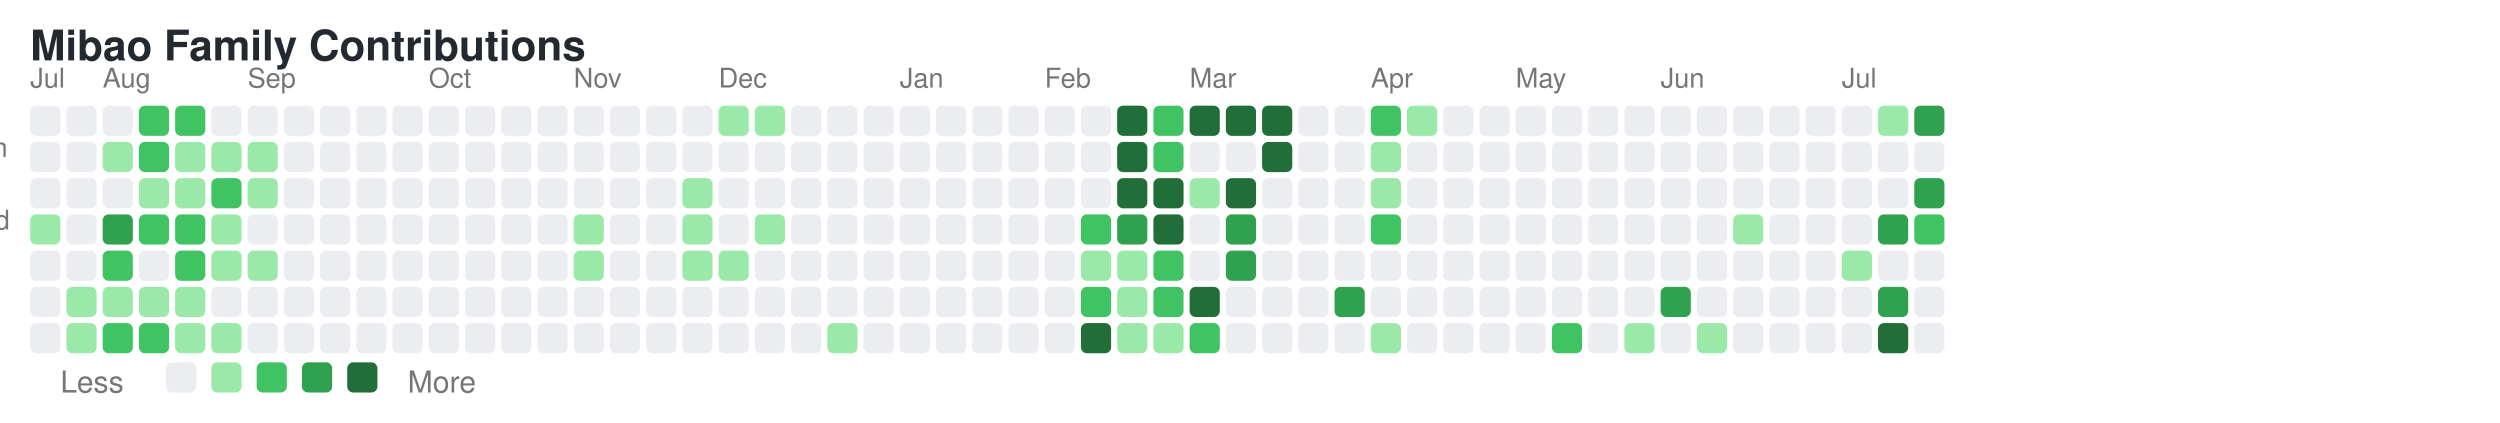
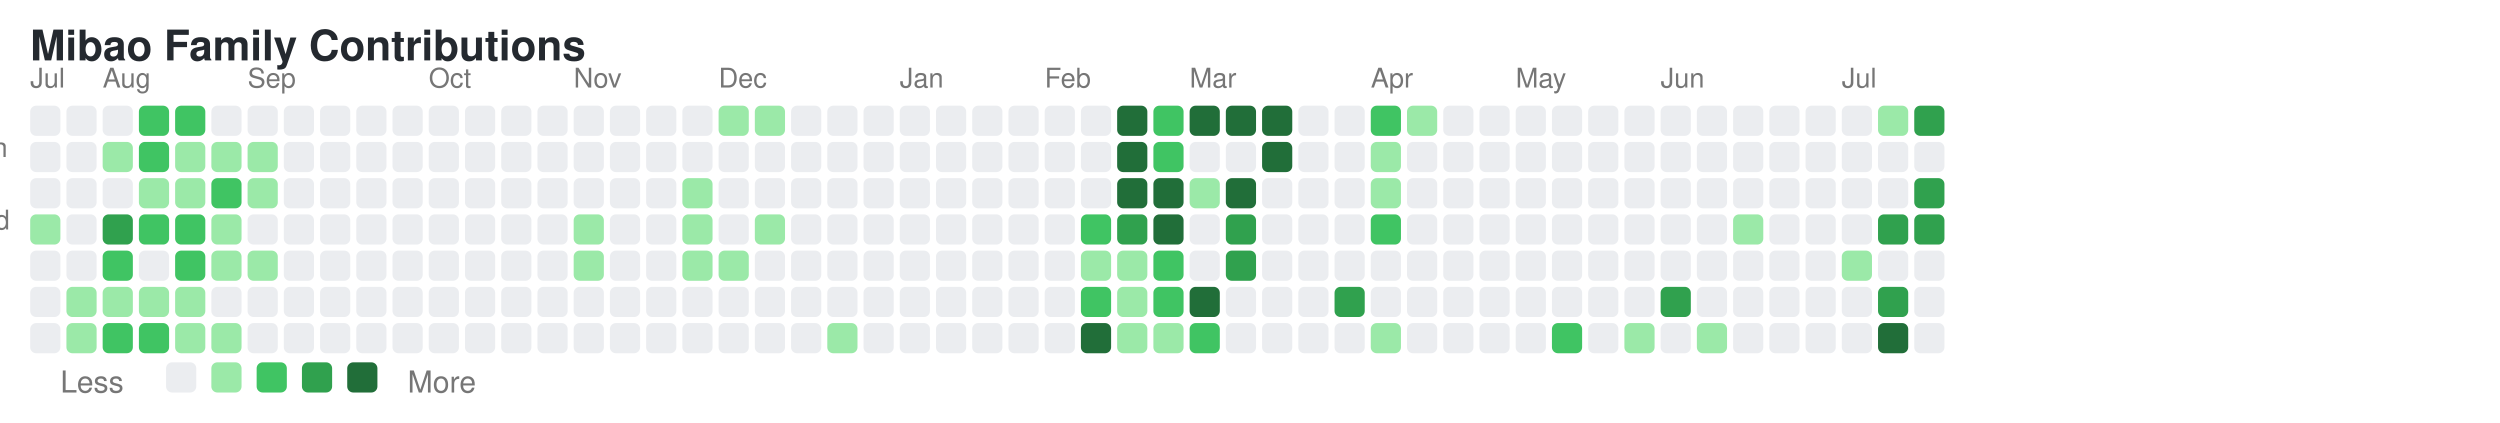
<svg xmlns="http://www.w3.org/2000/svg" width="828" height="140">
  <text x="10" y="20" font-family="-apple-system, BlinkMacSystemFont, Segoe UI, Helvetica, Arial, sans-serif" font-size="14" font-weight="600" fill="#24292f">Mibao Family Contributions</text>
  <g transform="translate(10, 35)">
    <text x="0" y="-6" font-family="-apple-system, BlinkMacSystemFont, Segoe UI, Helvetica, Arial, sans-serif" font-size="9" fill="#767676">Jul</text>
    <text x="24" y="-6" font-family="-apple-system, BlinkMacSystemFont, Segoe UI, Helvetica, Arial, sans-serif" font-size="9" fill="#767676">Aug</text>
    <text x="72" y="-6" font-family="-apple-system, BlinkMacSystemFont, Segoe UI, Helvetica, Arial, sans-serif" font-size="9" fill="#767676">Sep</text>
    <text x="132" y="-6" font-family="-apple-system, BlinkMacSystemFont, Segoe UI, Helvetica, Arial, sans-serif" font-size="9" fill="#767676">Oct</text>
    <text x="180" y="-6" font-family="-apple-system, BlinkMacSystemFont, Segoe UI, Helvetica, Arial, sans-serif" font-size="9" fill="#767676">Nov</text>
    <text x="228" y="-6" font-family="-apple-system, BlinkMacSystemFont, Segoe UI, Helvetica, Arial, sans-serif" font-size="9" fill="#767676">Dec</text>
    <text x="288" y="-6" font-family="-apple-system, BlinkMacSystemFont, Segoe UI, Helvetica, Arial, sans-serif" font-size="9" fill="#767676">Jan</text>
    <text x="336" y="-6" font-family="-apple-system, BlinkMacSystemFont, Segoe UI, Helvetica, Arial, sans-serif" font-size="9" fill="#767676">Feb</text>
    <text x="384" y="-6" font-family="-apple-system, BlinkMacSystemFont, Segoe UI, Helvetica, Arial, sans-serif" font-size="9" fill="#767676">Mar</text>
    <text x="444" y="-6" font-family="-apple-system, BlinkMacSystemFont, Segoe UI, Helvetica, Arial, sans-serif" font-size="9" fill="#767676">Apr</text>
    <text x="492" y="-6" font-family="-apple-system, BlinkMacSystemFont, Segoe UI, Helvetica, Arial, sans-serif" font-size="9" fill="#767676">May</text>
    <text x="540" y="-6" font-family="-apple-system, BlinkMacSystemFont, Segoe UI, Helvetica, Arial, sans-serif" font-size="9" fill="#767676">Jun</text>
    <text x="600" y="-6" font-family="-apple-system, BlinkMacSystemFont, Segoe UI, Helvetica, Arial, sans-serif" font-size="9" fill="#767676">Jul</text>
    <text x="-25" y="17.0" font-family="-apple-system, BlinkMacSystemFont, Segoe UI, Helvetica, Arial, sans-serif" font-size="9" fill="#767676">Mon</text>
    <text x="-25" y="41.0" font-family="-apple-system, BlinkMacSystemFont, Segoe UI, Helvetica, Arial, sans-serif" font-size="9" fill="#767676">Wed</text>
    <text x="-25" y="65.0" font-family="-apple-system, BlinkMacSystemFont, Segoe UI, Helvetica, Arial, sans-serif" font-size="9" fill="#767676">Fri</text>
    <rect x="0" y="0" width="10" height="10" fill="#ebedf0" rx="2" />
    <rect x="0" y="12" width="10" height="10" fill="#ebedf0" rx="2" />
    <rect x="0" y="24" width="10" height="10" fill="#ebedf0" rx="2" />
    <rect x="0" y="36" width="10" height="10" fill="#9be9a8" rx="2" />
    <rect x="0" y="48" width="10" height="10" fill="#ebedf0" rx="2" />
    <rect x="0" y="60" width="10" height="10" fill="#ebedf0" rx="2" />
    <rect x="0" y="72" width="10" height="10" fill="#ebedf0" rx="2" />
    <rect x="12" y="0" width="10" height="10" fill="#ebedf0" rx="2" />
    <rect x="12" y="12" width="10" height="10" fill="#ebedf0" rx="2" />
    <rect x="12" y="24" width="10" height="10" fill="#ebedf0" rx="2" />
    <rect x="12" y="36" width="10" height="10" fill="#ebedf0" rx="2" />
    <rect x="12" y="48" width="10" height="10" fill="#ebedf0" rx="2" />
    <rect x="12" y="60" width="10" height="10" fill="#9be9a8" rx="2" />
    <rect x="12" y="72" width="10" height="10" fill="#9be9a8" rx="2" />
    <rect x="24" y="0" width="10" height="10" fill="#ebedf0" rx="2" />
    <rect x="24" y="12" width="10" height="10" fill="#9be9a8" rx="2" />
    <rect x="24" y="24" width="10" height="10" fill="#ebedf0" rx="2" />
    <rect x="24" y="36" width="10" height="10" fill="#30a14e" rx="2" />
    <rect x="24" y="48" width="10" height="10" fill="#40c463" rx="2" />
    <rect x="24" y="60" width="10" height="10" fill="#9be9a8" rx="2" />
    <rect x="24" y="72" width="10" height="10" fill="#40c463" rx="2" />
    <rect x="36" y="0" width="10" height="10" fill="#40c463" rx="2" />
    <rect x="36" y="12" width="10" height="10" fill="#40c463" rx="2" />
    <rect x="36" y="24" width="10" height="10" fill="#9be9a8" rx="2" />
    <rect x="36" y="36" width="10" height="10" fill="#40c463" rx="2" />
    <rect x="36" y="48" width="10" height="10" fill="#ebedf0" rx="2" />
    <rect x="36" y="60" width="10" height="10" fill="#9be9a8" rx="2" />
    <rect x="36" y="72" width="10" height="10" fill="#40c463" rx="2" />
    <rect x="48" y="0" width="10" height="10" fill="#40c463" rx="2" />
    <rect x="48" y="12" width="10" height="10" fill="#9be9a8" rx="2" />
    <rect x="48" y="24" width="10" height="10" fill="#9be9a8" rx="2" />
    <rect x="48" y="36" width="10" height="10" fill="#40c463" rx="2" />
    <rect x="48" y="48" width="10" height="10" fill="#40c463" rx="2" />
    <rect x="48" y="60" width="10" height="10" fill="#9be9a8" rx="2" />
    <rect x="48" y="72" width="10" height="10" fill="#9be9a8" rx="2" />
    <rect x="60" y="0" width="10" height="10" fill="#ebedf0" rx="2" />
    <rect x="60" y="12" width="10" height="10" fill="#9be9a8" rx="2" />
    <rect x="60" y="24" width="10" height="10" fill="#40c463" rx="2" />
    <rect x="60" y="36" width="10" height="10" fill="#9be9a8" rx="2" />
    <rect x="60" y="48" width="10" height="10" fill="#9be9a8" rx="2" />
    <rect x="60" y="60" width="10" height="10" fill="#ebedf0" rx="2" />
    <rect x="60" y="72" width="10" height="10" fill="#9be9a8" rx="2" />
    <rect x="72" y="0" width="10" height="10" fill="#ebedf0" rx="2" />
    <rect x="72" y="12" width="10" height="10" fill="#9be9a8" rx="2" />
    <rect x="72" y="24" width="10" height="10" fill="#9be9a8" rx="2" />
    <rect x="72" y="36" width="10" height="10" fill="#ebedf0" rx="2" />
    <rect x="72" y="48" width="10" height="10" fill="#9be9a8" rx="2" />
    <rect x="72" y="60" width="10" height="10" fill="#ebedf0" rx="2" />
    <rect x="72" y="72" width="10" height="10" fill="#ebedf0" rx="2" />
    <rect x="84" y="0" width="10" height="10" fill="#ebedf0" rx="2" />
    <rect x="84" y="12" width="10" height="10" fill="#ebedf0" rx="2" />
    <rect x="84" y="24" width="10" height="10" fill="#ebedf0" rx="2" />
    <rect x="84" y="36" width="10" height="10" fill="#ebedf0" rx="2" />
    <rect x="84" y="48" width="10" height="10" fill="#ebedf0" rx="2" />
    <rect x="84" y="60" width="10" height="10" fill="#ebedf0" rx="2" />
    <rect x="84" y="72" width="10" height="10" fill="#ebedf0" rx="2" />
    <rect x="96" y="0" width="10" height="10" fill="#ebedf0" rx="2" />
    <rect x="96" y="12" width="10" height="10" fill="#ebedf0" rx="2" />
    <rect x="96" y="24" width="10" height="10" fill="#ebedf0" rx="2" />
    <rect x="96" y="36" width="10" height="10" fill="#ebedf0" rx="2" />
    <rect x="96" y="48" width="10" height="10" fill="#ebedf0" rx="2" />
    <rect x="96" y="60" width="10" height="10" fill="#ebedf0" rx="2" />
    <rect x="96" y="72" width="10" height="10" fill="#ebedf0" rx="2" />
    <rect x="108" y="0" width="10" height="10" fill="#ebedf0" rx="2" />
    <rect x="108" y="12" width="10" height="10" fill="#ebedf0" rx="2" />
    <rect x="108" y="24" width="10" height="10" fill="#ebedf0" rx="2" />
    <rect x="108" y="36" width="10" height="10" fill="#ebedf0" rx="2" />
    <rect x="108" y="48" width="10" height="10" fill="#ebedf0" rx="2" />
    <rect x="108" y="60" width="10" height="10" fill="#ebedf0" rx="2" />
    <rect x="108" y="72" width="10" height="10" fill="#ebedf0" rx="2" />
    <rect x="120" y="0" width="10" height="10" fill="#ebedf0" rx="2" />
    <rect x="120" y="12" width="10" height="10" fill="#ebedf0" rx="2" />
    <rect x="120" y="24" width="10" height="10" fill="#ebedf0" rx="2" />
    <rect x="120" y="36" width="10" height="10" fill="#ebedf0" rx="2" />
    <rect x="120" y="48" width="10" height="10" fill="#ebedf0" rx="2" />
    <rect x="120" y="60" width="10" height="10" fill="#ebedf0" rx="2" />
    <rect x="120" y="72" width="10" height="10" fill="#ebedf0" rx="2" />
    <rect x="132" y="0" width="10" height="10" fill="#ebedf0" rx="2" />
    <rect x="132" y="12" width="10" height="10" fill="#ebedf0" rx="2" />
    <rect x="132" y="24" width="10" height="10" fill="#ebedf0" rx="2" />
    <rect x="132" y="36" width="10" height="10" fill="#ebedf0" rx="2" />
    <rect x="132" y="48" width="10" height="10" fill="#ebedf0" rx="2" />
    <rect x="132" y="60" width="10" height="10" fill="#ebedf0" rx="2" />
    <rect x="132" y="72" width="10" height="10" fill="#ebedf0" rx="2" />
    <rect x="144" y="0" width="10" height="10" fill="#ebedf0" rx="2" />
    <rect x="144" y="12" width="10" height="10" fill="#ebedf0" rx="2" />
    <rect x="144" y="24" width="10" height="10" fill="#ebedf0" rx="2" />
    <rect x="144" y="36" width="10" height="10" fill="#ebedf0" rx="2" />
    <rect x="144" y="48" width="10" height="10" fill="#ebedf0" rx="2" />
    <rect x="144" y="60" width="10" height="10" fill="#ebedf0" rx="2" />
    <rect x="144" y="72" width="10" height="10" fill="#ebedf0" rx="2" />
    <rect x="156" y="0" width="10" height="10" fill="#ebedf0" rx="2" />
    <rect x="156" y="12" width="10" height="10" fill="#ebedf0" rx="2" />
    <rect x="156" y="24" width="10" height="10" fill="#ebedf0" rx="2" />
    <rect x="156" y="36" width="10" height="10" fill="#ebedf0" rx="2" />
    <rect x="156" y="48" width="10" height="10" fill="#ebedf0" rx="2" />
    <rect x="156" y="60" width="10" height="10" fill="#ebedf0" rx="2" />
    <rect x="156" y="72" width="10" height="10" fill="#ebedf0" rx="2" />
    <rect x="168" y="0" width="10" height="10" fill="#ebedf0" rx="2" />
    <rect x="168" y="12" width="10" height="10" fill="#ebedf0" rx="2" />
    <rect x="168" y="24" width="10" height="10" fill="#ebedf0" rx="2" />
    <rect x="168" y="36" width="10" height="10" fill="#ebedf0" rx="2" />
    <rect x="168" y="48" width="10" height="10" fill="#ebedf0" rx="2" />
    <rect x="168" y="60" width="10" height="10" fill="#ebedf0" rx="2" />
    <rect x="168" y="72" width="10" height="10" fill="#ebedf0" rx="2" />
    <rect x="180" y="0" width="10" height="10" fill="#ebedf0" rx="2" />
    <rect x="180" y="12" width="10" height="10" fill="#ebedf0" rx="2" />
    <rect x="180" y="24" width="10" height="10" fill="#ebedf0" rx="2" />
    <rect x="180" y="36" width="10" height="10" fill="#9be9a8" rx="2" />
    <rect x="180" y="48" width="10" height="10" fill="#9be9a8" rx="2" />
    <rect x="180" y="60" width="10" height="10" fill="#ebedf0" rx="2" />
    <rect x="180" y="72" width="10" height="10" fill="#ebedf0" rx="2" />
    <rect x="192" y="0" width="10" height="10" fill="#ebedf0" rx="2" />
    <rect x="192" y="12" width="10" height="10" fill="#ebedf0" rx="2" />
    <rect x="192" y="24" width="10" height="10" fill="#ebedf0" rx="2" />
    <rect x="192" y="36" width="10" height="10" fill="#ebedf0" rx="2" />
    <rect x="192" y="48" width="10" height="10" fill="#ebedf0" rx="2" />
    <rect x="192" y="60" width="10" height="10" fill="#ebedf0" rx="2" />
    <rect x="192" y="72" width="10" height="10" fill="#ebedf0" rx="2" />
    <rect x="204" y="0" width="10" height="10" fill="#ebedf0" rx="2" />
    <rect x="204" y="12" width="10" height="10" fill="#ebedf0" rx="2" />
    <rect x="204" y="24" width="10" height="10" fill="#ebedf0" rx="2" />
    <rect x="204" y="36" width="10" height="10" fill="#ebedf0" rx="2" />
    <rect x="204" y="48" width="10" height="10" fill="#ebedf0" rx="2" />
    <rect x="204" y="60" width="10" height="10" fill="#ebedf0" rx="2" />
    <rect x="204" y="72" width="10" height="10" fill="#ebedf0" rx="2" />
    <rect x="216" y="0" width="10" height="10" fill="#ebedf0" rx="2" />
    <rect x="216" y="12" width="10" height="10" fill="#ebedf0" rx="2" />
    <rect x="216" y="24" width="10" height="10" fill="#9be9a8" rx="2" />
    <rect x="216" y="36" width="10" height="10" fill="#9be9a8" rx="2" />
    <rect x="216" y="48" width="10" height="10" fill="#9be9a8" rx="2" />
    <rect x="216" y="60" width="10" height="10" fill="#ebedf0" rx="2" />
    <rect x="216" y="72" width="10" height="10" fill="#ebedf0" rx="2" />
    <rect x="228" y="0" width="10" height="10" fill="#9be9a8" rx="2" />
    <rect x="228" y="12" width="10" height="10" fill="#ebedf0" rx="2" />
    <rect x="228" y="24" width="10" height="10" fill="#ebedf0" rx="2" />
    <rect x="228" y="36" width="10" height="10" fill="#ebedf0" rx="2" />
    <rect x="228" y="48" width="10" height="10" fill="#9be9a8" rx="2" />
    <rect x="228" y="60" width="10" height="10" fill="#ebedf0" rx="2" />
    <rect x="228" y="72" width="10" height="10" fill="#ebedf0" rx="2" />
    <rect x="240" y="0" width="10" height="10" fill="#9be9a8" rx="2" />
    <rect x="240" y="12" width="10" height="10" fill="#ebedf0" rx="2" />
    <rect x="240" y="24" width="10" height="10" fill="#ebedf0" rx="2" />
    <rect x="240" y="36" width="10" height="10" fill="#9be9a8" rx="2" />
    <rect x="240" y="48" width="10" height="10" fill="#ebedf0" rx="2" />
    <rect x="240" y="60" width="10" height="10" fill="#ebedf0" rx="2" />
    <rect x="240" y="72" width="10" height="10" fill="#ebedf0" rx="2" />
    <rect x="252" y="0" width="10" height="10" fill="#ebedf0" rx="2" />
    <rect x="252" y="12" width="10" height="10" fill="#ebedf0" rx="2" />
    <rect x="252" y="24" width="10" height="10" fill="#ebedf0" rx="2" />
    <rect x="252" y="36" width="10" height="10" fill="#ebedf0" rx="2" />
    <rect x="252" y="48" width="10" height="10" fill="#ebedf0" rx="2" />
    <rect x="252" y="60" width="10" height="10" fill="#ebedf0" rx="2" />
    <rect x="252" y="72" width="10" height="10" fill="#ebedf0" rx="2" />
    <rect x="264" y="0" width="10" height="10" fill="#ebedf0" rx="2" />
    <rect x="264" y="12" width="10" height="10" fill="#ebedf0" rx="2" />
    <rect x="264" y="24" width="10" height="10" fill="#ebedf0" rx="2" />
    <rect x="264" y="36" width="10" height="10" fill="#ebedf0" rx="2" />
    <rect x="264" y="48" width="10" height="10" fill="#ebedf0" rx="2" />
    <rect x="264" y="60" width="10" height="10" fill="#ebedf0" rx="2" />
    <rect x="264" y="72" width="10" height="10" fill="#9be9a8" rx="2" />
    <rect x="276" y="0" width="10" height="10" fill="#ebedf0" rx="2" />
    <rect x="276" y="12" width="10" height="10" fill="#ebedf0" rx="2" />
    <rect x="276" y="24" width="10" height="10" fill="#ebedf0" rx="2" />
    <rect x="276" y="36" width="10" height="10" fill="#ebedf0" rx="2" />
    <rect x="276" y="48" width="10" height="10" fill="#ebedf0" rx="2" />
    <rect x="276" y="60" width="10" height="10" fill="#ebedf0" rx="2" />
    <rect x="276" y="72" width="10" height="10" fill="#ebedf0" rx="2" />
    <rect x="288" y="0" width="10" height="10" fill="#ebedf0" rx="2" />
    <rect x="288" y="12" width="10" height="10" fill="#ebedf0" rx="2" />
    <rect x="288" y="24" width="10" height="10" fill="#ebedf0" rx="2" />
    <rect x="288" y="36" width="10" height="10" fill="#ebedf0" rx="2" />
    <rect x="288" y="48" width="10" height="10" fill="#ebedf0" rx="2" />
    <rect x="288" y="60" width="10" height="10" fill="#ebedf0" rx="2" />
    <rect x="288" y="72" width="10" height="10" fill="#ebedf0" rx="2" />
    <rect x="300" y="0" width="10" height="10" fill="#ebedf0" rx="2" />
    <rect x="300" y="12" width="10" height="10" fill="#ebedf0" rx="2" />
    <rect x="300" y="24" width="10" height="10" fill="#ebedf0" rx="2" />
    <rect x="300" y="36" width="10" height="10" fill="#ebedf0" rx="2" />
    <rect x="300" y="48" width="10" height="10" fill="#ebedf0" rx="2" />
    <rect x="300" y="60" width="10" height="10" fill="#ebedf0" rx="2" />
    <rect x="300" y="72" width="10" height="10" fill="#ebedf0" rx="2" />
    <rect x="312" y="0" width="10" height="10" fill="#ebedf0" rx="2" />
    <rect x="312" y="12" width="10" height="10" fill="#ebedf0" rx="2" />
    <rect x="312" y="24" width="10" height="10" fill="#ebedf0" rx="2" />
    <rect x="312" y="36" width="10" height="10" fill="#ebedf0" rx="2" />
    <rect x="312" y="48" width="10" height="10" fill="#ebedf0" rx="2" />
    <rect x="312" y="60" width="10" height="10" fill="#ebedf0" rx="2" />
    <rect x="312" y="72" width="10" height="10" fill="#ebedf0" rx="2" />
    <rect x="324" y="0" width="10" height="10" fill="#ebedf0" rx="2" />
    <rect x="324" y="12" width="10" height="10" fill="#ebedf0" rx="2" />
    <rect x="324" y="24" width="10" height="10" fill="#ebedf0" rx="2" />
    <rect x="324" y="36" width="10" height="10" fill="#ebedf0" rx="2" />
    <rect x="324" y="48" width="10" height="10" fill="#ebedf0" rx="2" />
    <rect x="324" y="60" width="10" height="10" fill="#ebedf0" rx="2" />
    <rect x="324" y="72" width="10" height="10" fill="#ebedf0" rx="2" />
    <rect x="336" y="0" width="10" height="10" fill="#ebedf0" rx="2" />
    <rect x="336" y="12" width="10" height="10" fill="#ebedf0" rx="2" />
    <rect x="336" y="24" width="10" height="10" fill="#ebedf0" rx="2" />
    <rect x="336" y="36" width="10" height="10" fill="#ebedf0" rx="2" />
    <rect x="336" y="48" width="10" height="10" fill="#ebedf0" rx="2" />
    <rect x="336" y="60" width="10" height="10" fill="#ebedf0" rx="2" />
    <rect x="336" y="72" width="10" height="10" fill="#ebedf0" rx="2" />
    <rect x="348" y="0" width="10" height="10" fill="#ebedf0" rx="2" />
    <rect x="348" y="12" width="10" height="10" fill="#ebedf0" rx="2" />
    <rect x="348" y="24" width="10" height="10" fill="#ebedf0" rx="2" />
    <rect x="348" y="36" width="10" height="10" fill="#40c463" rx="2" />
    <rect x="348" y="48" width="10" height="10" fill="#9be9a8" rx="2" />
    <rect x="348" y="60" width="10" height="10" fill="#40c463" rx="2" />
    <rect x="348" y="72" width="10" height="10" fill="#216e39" rx="2" />
    <rect x="360" y="0" width="10" height="10" fill="#216e39" rx="2" />
    <rect x="360" y="12" width="10" height="10" fill="#216e39" rx="2" />
    <rect x="360" y="24" width="10" height="10" fill="#216e39" rx="2" />
    <rect x="360" y="36" width="10" height="10" fill="#30a14e" rx="2" />
    <rect x="360" y="48" width="10" height="10" fill="#9be9a8" rx="2" />
    <rect x="360" y="60" width="10" height="10" fill="#9be9a8" rx="2" />
    <rect x="360" y="72" width="10" height="10" fill="#9be9a8" rx="2" />
    <rect x="372" y="0" width="10" height="10" fill="#40c463" rx="2" />
    <rect x="372" y="12" width="10" height="10" fill="#40c463" rx="2" />
    <rect x="372" y="24" width="10" height="10" fill="#216e39" rx="2" />
    <rect x="372" y="36" width="10" height="10" fill="#216e39" rx="2" />
    <rect x="372" y="48" width="10" height="10" fill="#40c463" rx="2" />
    <rect x="372" y="60" width="10" height="10" fill="#40c463" rx="2" />
    <rect x="372" y="72" width="10" height="10" fill="#9be9a8" rx="2" />
    <rect x="384" y="0" width="10" height="10" fill="#216e39" rx="2" />
    <rect x="384" y="12" width="10" height="10" fill="#ebedf0" rx="2" />
    <rect x="384" y="24" width="10" height="10" fill="#9be9a8" rx="2" />
    <rect x="384" y="36" width="10" height="10" fill="#ebedf0" rx="2" />
    <rect x="384" y="48" width="10" height="10" fill="#ebedf0" rx="2" />
    <rect x="384" y="60" width="10" height="10" fill="#216e39" rx="2" />
    <rect x="384" y="72" width="10" height="10" fill="#40c463" rx="2" />
    <rect x="396" y="0" width="10" height="10" fill="#216e39" rx="2" />
    <rect x="396" y="12" width="10" height="10" fill="#ebedf0" rx="2" />
    <rect x="396" y="24" width="10" height="10" fill="#216e39" rx="2" />
    <rect x="396" y="36" width="10" height="10" fill="#30a14e" rx="2" />
    <rect x="396" y="48" width="10" height="10" fill="#30a14e" rx="2" />
    <rect x="396" y="60" width="10" height="10" fill="#ebedf0" rx="2" />
    <rect x="396" y="72" width="10" height="10" fill="#ebedf0" rx="2" />
    <rect x="408" y="0" width="10" height="10" fill="#216e39" rx="2" />
    <rect x="408" y="12" width="10" height="10" fill="#216e39" rx="2" />
    <rect x="408" y="24" width="10" height="10" fill="#ebedf0" rx="2" />
    <rect x="408" y="36" width="10" height="10" fill="#ebedf0" rx="2" />
    <rect x="408" y="48" width="10" height="10" fill="#ebedf0" rx="2" />
    <rect x="408" y="60" width="10" height="10" fill="#ebedf0" rx="2" />
    <rect x="408" y="72" width="10" height="10" fill="#ebedf0" rx="2" />
    <rect x="420" y="0" width="10" height="10" fill="#ebedf0" rx="2" />
    <rect x="420" y="12" width="10" height="10" fill="#ebedf0" rx="2" />
    <rect x="420" y="24" width="10" height="10" fill="#ebedf0" rx="2" />
    <rect x="420" y="36" width="10" height="10" fill="#ebedf0" rx="2" />
    <rect x="420" y="48" width="10" height="10" fill="#ebedf0" rx="2" />
    <rect x="420" y="60" width="10" height="10" fill="#ebedf0" rx="2" />
    <rect x="420" y="72" width="10" height="10" fill="#ebedf0" rx="2" />
    <rect x="432" y="0" width="10" height="10" fill="#ebedf0" rx="2" />
    <rect x="432" y="12" width="10" height="10" fill="#ebedf0" rx="2" />
    <rect x="432" y="24" width="10" height="10" fill="#ebedf0" rx="2" />
    <rect x="432" y="36" width="10" height="10" fill="#ebedf0" rx="2" />
    <rect x="432" y="48" width="10" height="10" fill="#ebedf0" rx="2" />
    <rect x="432" y="60" width="10" height="10" fill="#30a14e" rx="2" />
    <rect x="432" y="72" width="10" height="10" fill="#ebedf0" rx="2" />
    <rect x="444" y="0" width="10" height="10" fill="#40c463" rx="2" />
    <rect x="444" y="12" width="10" height="10" fill="#9be9a8" rx="2" />
    <rect x="444" y="24" width="10" height="10" fill="#9be9a8" rx="2" />
    <rect x="444" y="36" width="10" height="10" fill="#40c463" rx="2" />
    <rect x="444" y="48" width="10" height="10" fill="#ebedf0" rx="2" />
    <rect x="444" y="60" width="10" height="10" fill="#ebedf0" rx="2" />
    <rect x="444" y="72" width="10" height="10" fill="#9be9a8" rx="2" />
    <rect x="456" y="0" width="10" height="10" fill="#9be9a8" rx="2" />
    <rect x="456" y="12" width="10" height="10" fill="#ebedf0" rx="2" />
    <rect x="456" y="24" width="10" height="10" fill="#ebedf0" rx="2" />
    <rect x="456" y="36" width="10" height="10" fill="#ebedf0" rx="2" />
    <rect x="456" y="48" width="10" height="10" fill="#ebedf0" rx="2" />
    <rect x="456" y="60" width="10" height="10" fill="#ebedf0" rx="2" />
    <rect x="456" y="72" width="10" height="10" fill="#ebedf0" rx="2" />
    <rect x="468" y="0" width="10" height="10" fill="#ebedf0" rx="2" />
    <rect x="468" y="12" width="10" height="10" fill="#ebedf0" rx="2" />
    <rect x="468" y="24" width="10" height="10" fill="#ebedf0" rx="2" />
    <rect x="468" y="36" width="10" height="10" fill="#ebedf0" rx="2" />
    <rect x="468" y="48" width="10" height="10" fill="#ebedf0" rx="2" />
    <rect x="468" y="60" width="10" height="10" fill="#ebedf0" rx="2" />
    <rect x="468" y="72" width="10" height="10" fill="#ebedf0" rx="2" />
    <rect x="480" y="0" width="10" height="10" fill="#ebedf0" rx="2" />
    <rect x="480" y="12" width="10" height="10" fill="#ebedf0" rx="2" />
    <rect x="480" y="24" width="10" height="10" fill="#ebedf0" rx="2" />
    <rect x="480" y="36" width="10" height="10" fill="#ebedf0" rx="2" />
    <rect x="480" y="48" width="10" height="10" fill="#ebedf0" rx="2" />
    <rect x="480" y="60" width="10" height="10" fill="#ebedf0" rx="2" />
    <rect x="480" y="72" width="10" height="10" fill="#ebedf0" rx="2" />
    <rect x="492" y="0" width="10" height="10" fill="#ebedf0" rx="2" />
    <rect x="492" y="12" width="10" height="10" fill="#ebedf0" rx="2" />
    <rect x="492" y="24" width="10" height="10" fill="#ebedf0" rx="2" />
    <rect x="492" y="36" width="10" height="10" fill="#ebedf0" rx="2" />
    <rect x="492" y="48" width="10" height="10" fill="#ebedf0" rx="2" />
    <rect x="492" y="60" width="10" height="10" fill="#ebedf0" rx="2" />
    <rect x="492" y="72" width="10" height="10" fill="#ebedf0" rx="2" />
    <rect x="504" y="0" width="10" height="10" fill="#ebedf0" rx="2" />
    <rect x="504" y="12" width="10" height="10" fill="#ebedf0" rx="2" />
    <rect x="504" y="24" width="10" height="10" fill="#ebedf0" rx="2" />
    <rect x="504" y="36" width="10" height="10" fill="#ebedf0" rx="2" />
    <rect x="504" y="48" width="10" height="10" fill="#ebedf0" rx="2" />
    <rect x="504" y="60" width="10" height="10" fill="#ebedf0" rx="2" />
    <rect x="504" y="72" width="10" height="10" fill="#40c463" rx="2" />
    <rect x="516" y="0" width="10" height="10" fill="#ebedf0" rx="2" />
    <rect x="516" y="12" width="10" height="10" fill="#ebedf0" rx="2" />
    <rect x="516" y="24" width="10" height="10" fill="#ebedf0" rx="2" />
    <rect x="516" y="36" width="10" height="10" fill="#ebedf0" rx="2" />
    <rect x="516" y="48" width="10" height="10" fill="#ebedf0" rx="2" />
    <rect x="516" y="60" width="10" height="10" fill="#ebedf0" rx="2" />
    <rect x="516" y="72" width="10" height="10" fill="#ebedf0" rx="2" />
    <rect x="528" y="0" width="10" height="10" fill="#ebedf0" rx="2" />
    <rect x="528" y="12" width="10" height="10" fill="#ebedf0" rx="2" />
    <rect x="528" y="24" width="10" height="10" fill="#ebedf0" rx="2" />
    <rect x="528" y="36" width="10" height="10" fill="#ebedf0" rx="2" />
    <rect x="528" y="48" width="10" height="10" fill="#ebedf0" rx="2" />
    <rect x="528" y="60" width="10" height="10" fill="#ebedf0" rx="2" />
    <rect x="528" y="72" width="10" height="10" fill="#9be9a8" rx="2" />
    <rect x="540" y="0" width="10" height="10" fill="#ebedf0" rx="2" />
    <rect x="540" y="12" width="10" height="10" fill="#ebedf0" rx="2" />
    <rect x="540" y="24" width="10" height="10" fill="#ebedf0" rx="2" />
    <rect x="540" y="36" width="10" height="10" fill="#ebedf0" rx="2" />
    <rect x="540" y="48" width="10" height="10" fill="#ebedf0" rx="2" />
    <rect x="540" y="60" width="10" height="10" fill="#30a14e" rx="2" />
    <rect x="540" y="72" width="10" height="10" fill="#ebedf0" rx="2" />
    <rect x="552" y="0" width="10" height="10" fill="#ebedf0" rx="2" />
    <rect x="552" y="12" width="10" height="10" fill="#ebedf0" rx="2" />
    <rect x="552" y="24" width="10" height="10" fill="#ebedf0" rx="2" />
    <rect x="552" y="36" width="10" height="10" fill="#ebedf0" rx="2" />
    <rect x="552" y="48" width="10" height="10" fill="#ebedf0" rx="2" />
    <rect x="552" y="60" width="10" height="10" fill="#ebedf0" rx="2" />
    <rect x="552" y="72" width="10" height="10" fill="#9be9a8" rx="2" />
    <rect x="564" y="0" width="10" height="10" fill="#ebedf0" rx="2" />
    <rect x="564" y="12" width="10" height="10" fill="#ebedf0" rx="2" />
    <rect x="564" y="24" width="10" height="10" fill="#ebedf0" rx="2" />
    <rect x="564" y="36" width="10" height="10" fill="#9be9a8" rx="2" />
    <rect x="564" y="48" width="10" height="10" fill="#ebedf0" rx="2" />
    <rect x="564" y="60" width="10" height="10" fill="#ebedf0" rx="2" />
    <rect x="564" y="72" width="10" height="10" fill="#ebedf0" rx="2" />
    <rect x="576" y="0" width="10" height="10" fill="#ebedf0" rx="2" />
    <rect x="576" y="12" width="10" height="10" fill="#ebedf0" rx="2" />
    <rect x="576" y="24" width="10" height="10" fill="#ebedf0" rx="2" />
    <rect x="576" y="36" width="10" height="10" fill="#ebedf0" rx="2" />
    <rect x="576" y="48" width="10" height="10" fill="#ebedf0" rx="2" />
    <rect x="576" y="60" width="10" height="10" fill="#ebedf0" rx="2" />
    <rect x="576" y="72" width="10" height="10" fill="#ebedf0" rx="2" />
    <rect x="588" y="0" width="10" height="10" fill="#ebedf0" rx="2" />
    <rect x="588" y="12" width="10" height="10" fill="#ebedf0" rx="2" />
    <rect x="588" y="24" width="10" height="10" fill="#ebedf0" rx="2" />
    <rect x="588" y="36" width="10" height="10" fill="#ebedf0" rx="2" />
    <rect x="588" y="48" width="10" height="10" fill="#ebedf0" rx="2" />
    <rect x="588" y="60" width="10" height="10" fill="#ebedf0" rx="2" />
    <rect x="588" y="72" width="10" height="10" fill="#ebedf0" rx="2" />
    <rect x="600" y="0" width="10" height="10" fill="#ebedf0" rx="2" />
    <rect x="600" y="12" width="10" height="10" fill="#ebedf0" rx="2" />
    <rect x="600" y="24" width="10" height="10" fill="#ebedf0" rx="2" />
    <rect x="600" y="36" width="10" height="10" fill="#ebedf0" rx="2" />
    <rect x="600" y="48" width="10" height="10" fill="#9be9a8" rx="2" />
    <rect x="600" y="60" width="10" height="10" fill="#ebedf0" rx="2" />
    <rect x="600" y="72" width="10" height="10" fill="#ebedf0" rx="2" />
    <rect x="612" y="0" width="10" height="10" fill="#9be9a8" rx="2" />
    <rect x="612" y="12" width="10" height="10" fill="#ebedf0" rx="2" />
    <rect x="612" y="24" width="10" height="10" fill="#ebedf0" rx="2" />
    <rect x="612" y="36" width="10" height="10" fill="#30a14e" rx="2" />
    <rect x="612" y="48" width="10" height="10" fill="#ebedf0" rx="2" />
    <rect x="612" y="60" width="10" height="10" fill="#30a14e" rx="2" />
    <rect x="612" y="72" width="10" height="10" fill="#216e39" rx="2" />
    <rect x="624" y="0" width="10" height="10" fill="#30a14e" rx="2" />
    <rect x="624" y="12" width="10" height="10" fill="#ebedf0" rx="2" />
    <rect x="624" y="24" width="10" height="10" fill="#30a14e" rx="2" />
-     <rect x="624" y="36" width="10" height="10" fill="#40c463" rx="2" />
+     <rect x="624" y="36" width="10" height="10" fill="#30a14e" rx="2" />
    <rect x="624" y="48" width="10" height="10" fill="#ebedf0" rx="2" />
    <rect x="624" y="60" width="10" height="10" fill="#ebedf0" rx="2" />
    <rect x="624" y="72" width="10" height="10" fill="#ebedf0" rx="2" />
    <text x="10" y="95" font-family="-apple-system, BlinkMacSystemFont, Segoe UI, Helvetica, Arial, sans-serif" font-size="10" fill="#767676">Less</text>
    <rect x="45" y="85" width="10" height="10" fill="#ebedf0" rx="2" />
    <rect x="60" y="85" width="10" height="10" fill="#9be9a8" rx="2" />
    <rect x="75" y="85" width="10" height="10" fill="#40c463" rx="2" />
    <rect x="90" y="85" width="10" height="10" fill="#30a14e" rx="2" />
    <rect x="105" y="85" width="10" height="10" fill="#216e39" rx="2" />
    <text x="125" y="95" font-family="-apple-system, BlinkMacSystemFont, Segoe UI, Helvetica, Arial, sans-serif" font-size="10" fill="#767676">More</text>
  </g>
</svg>
